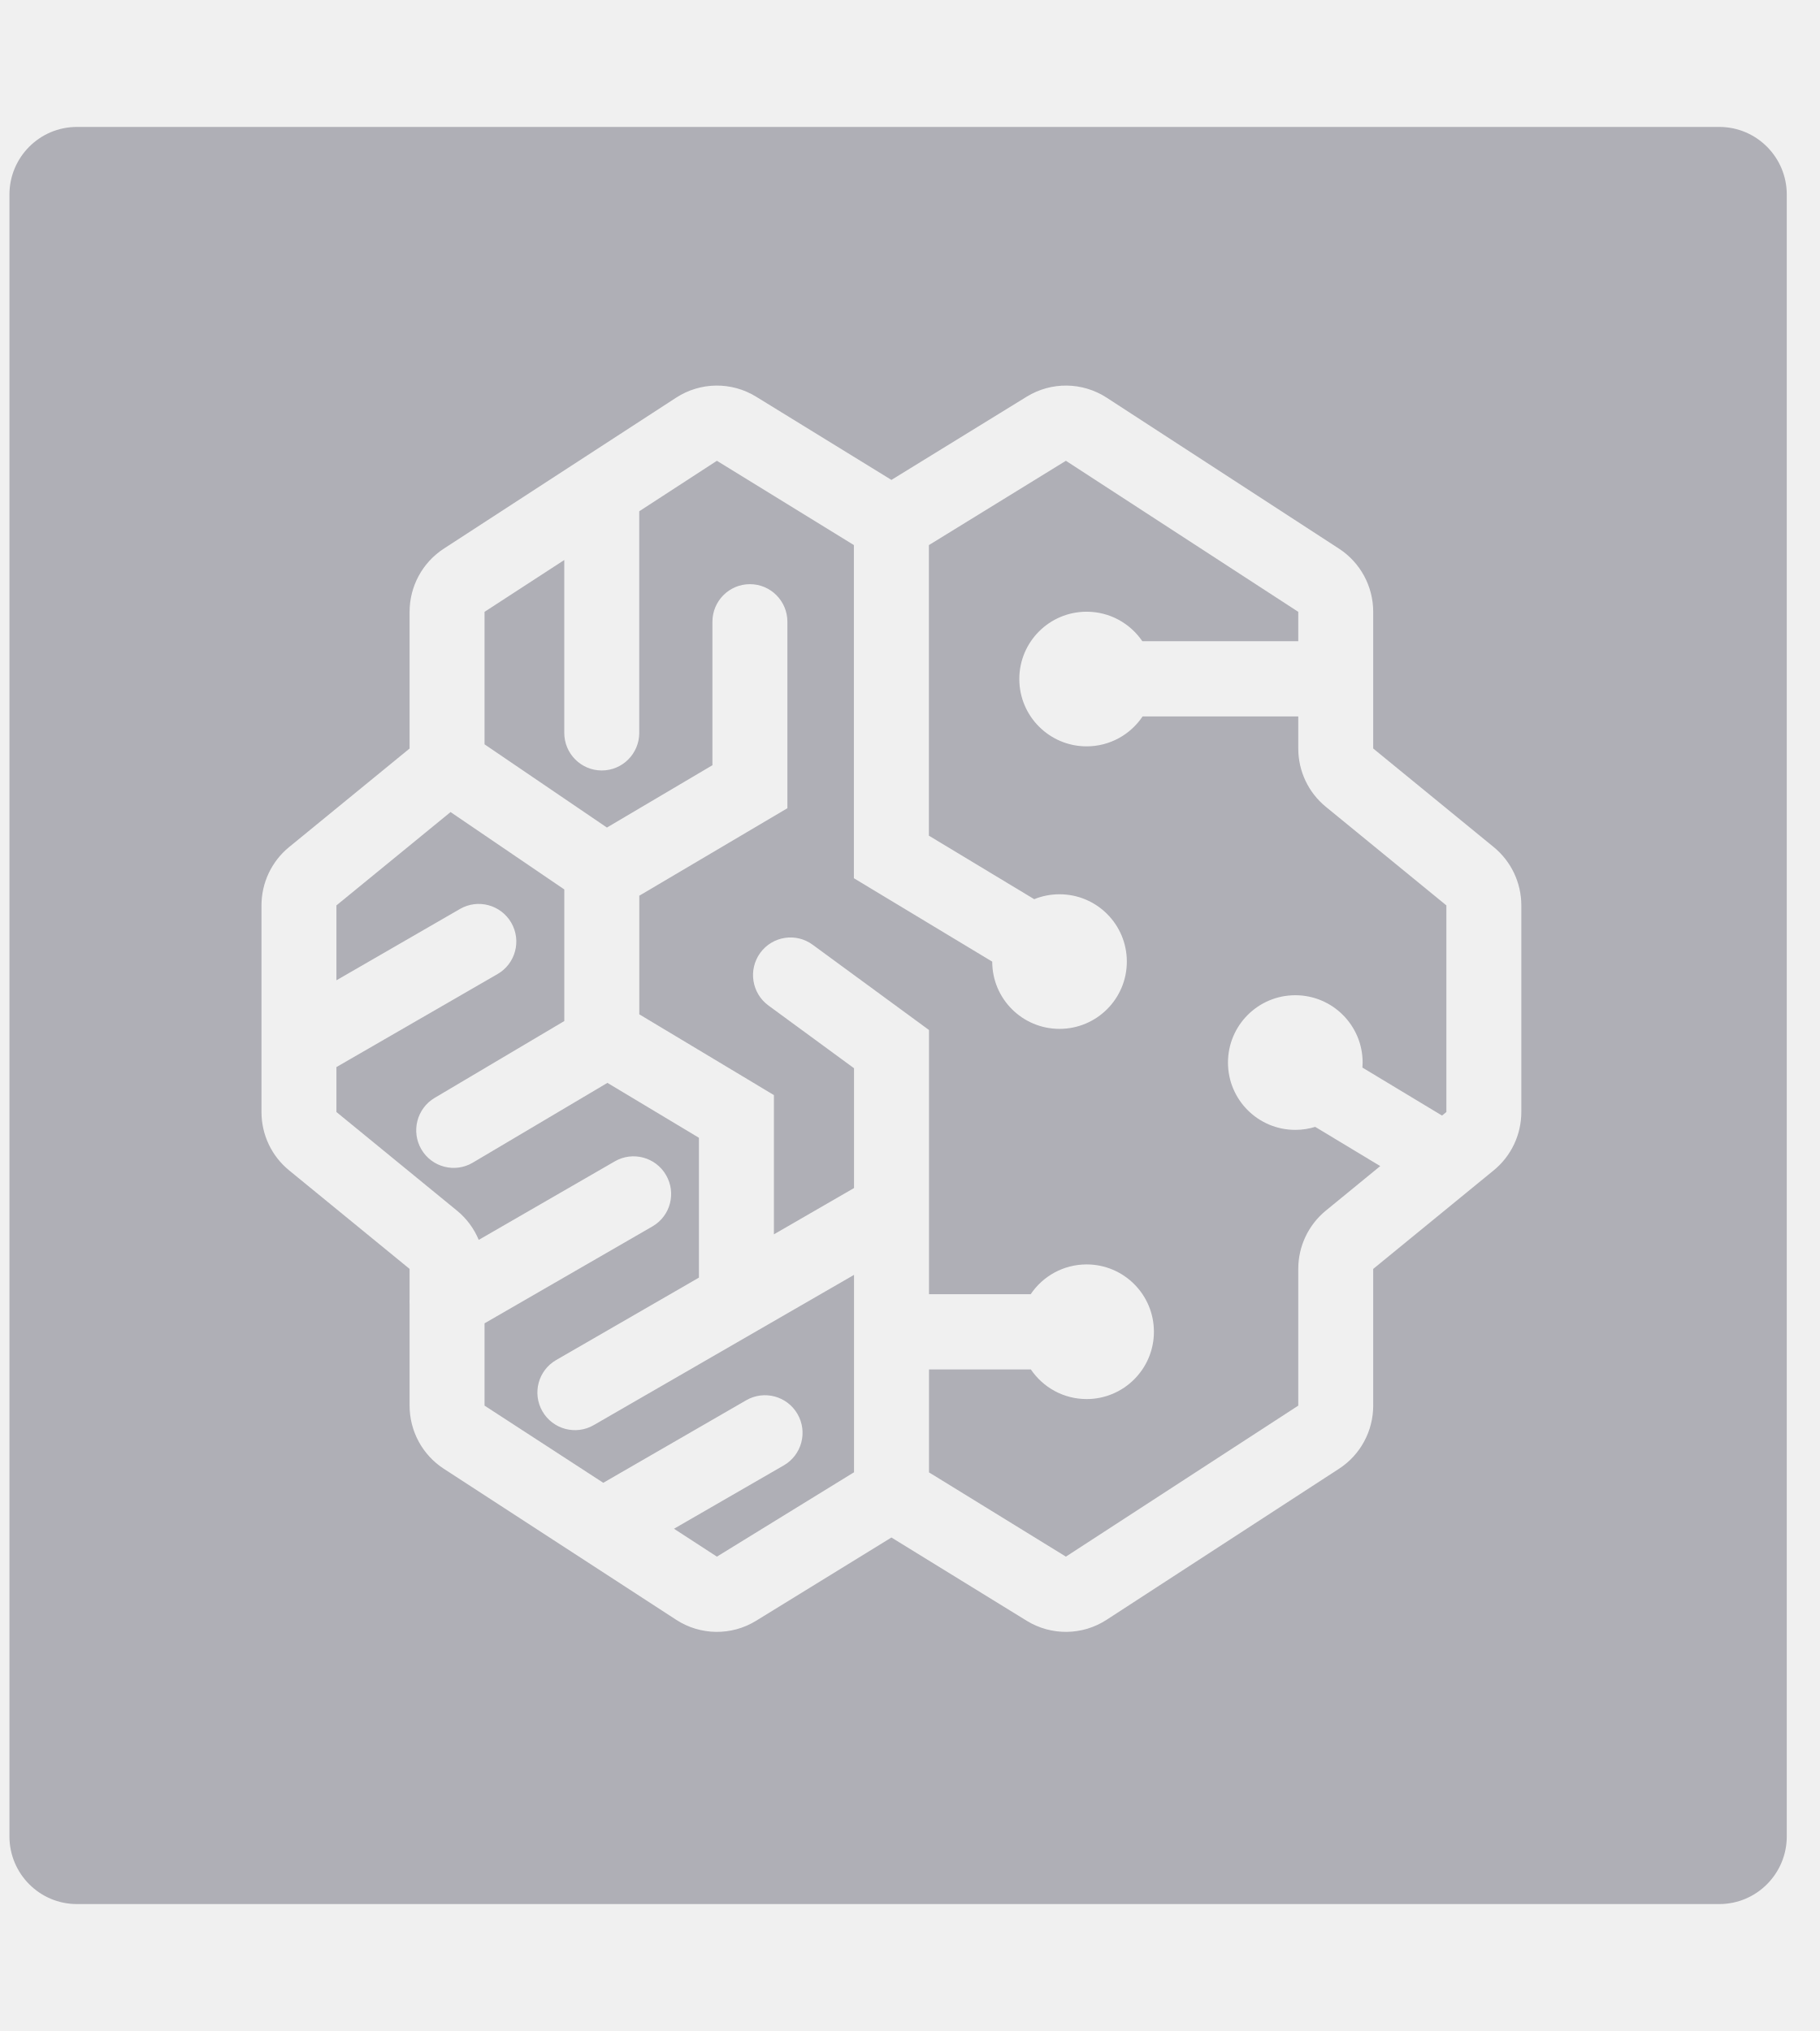
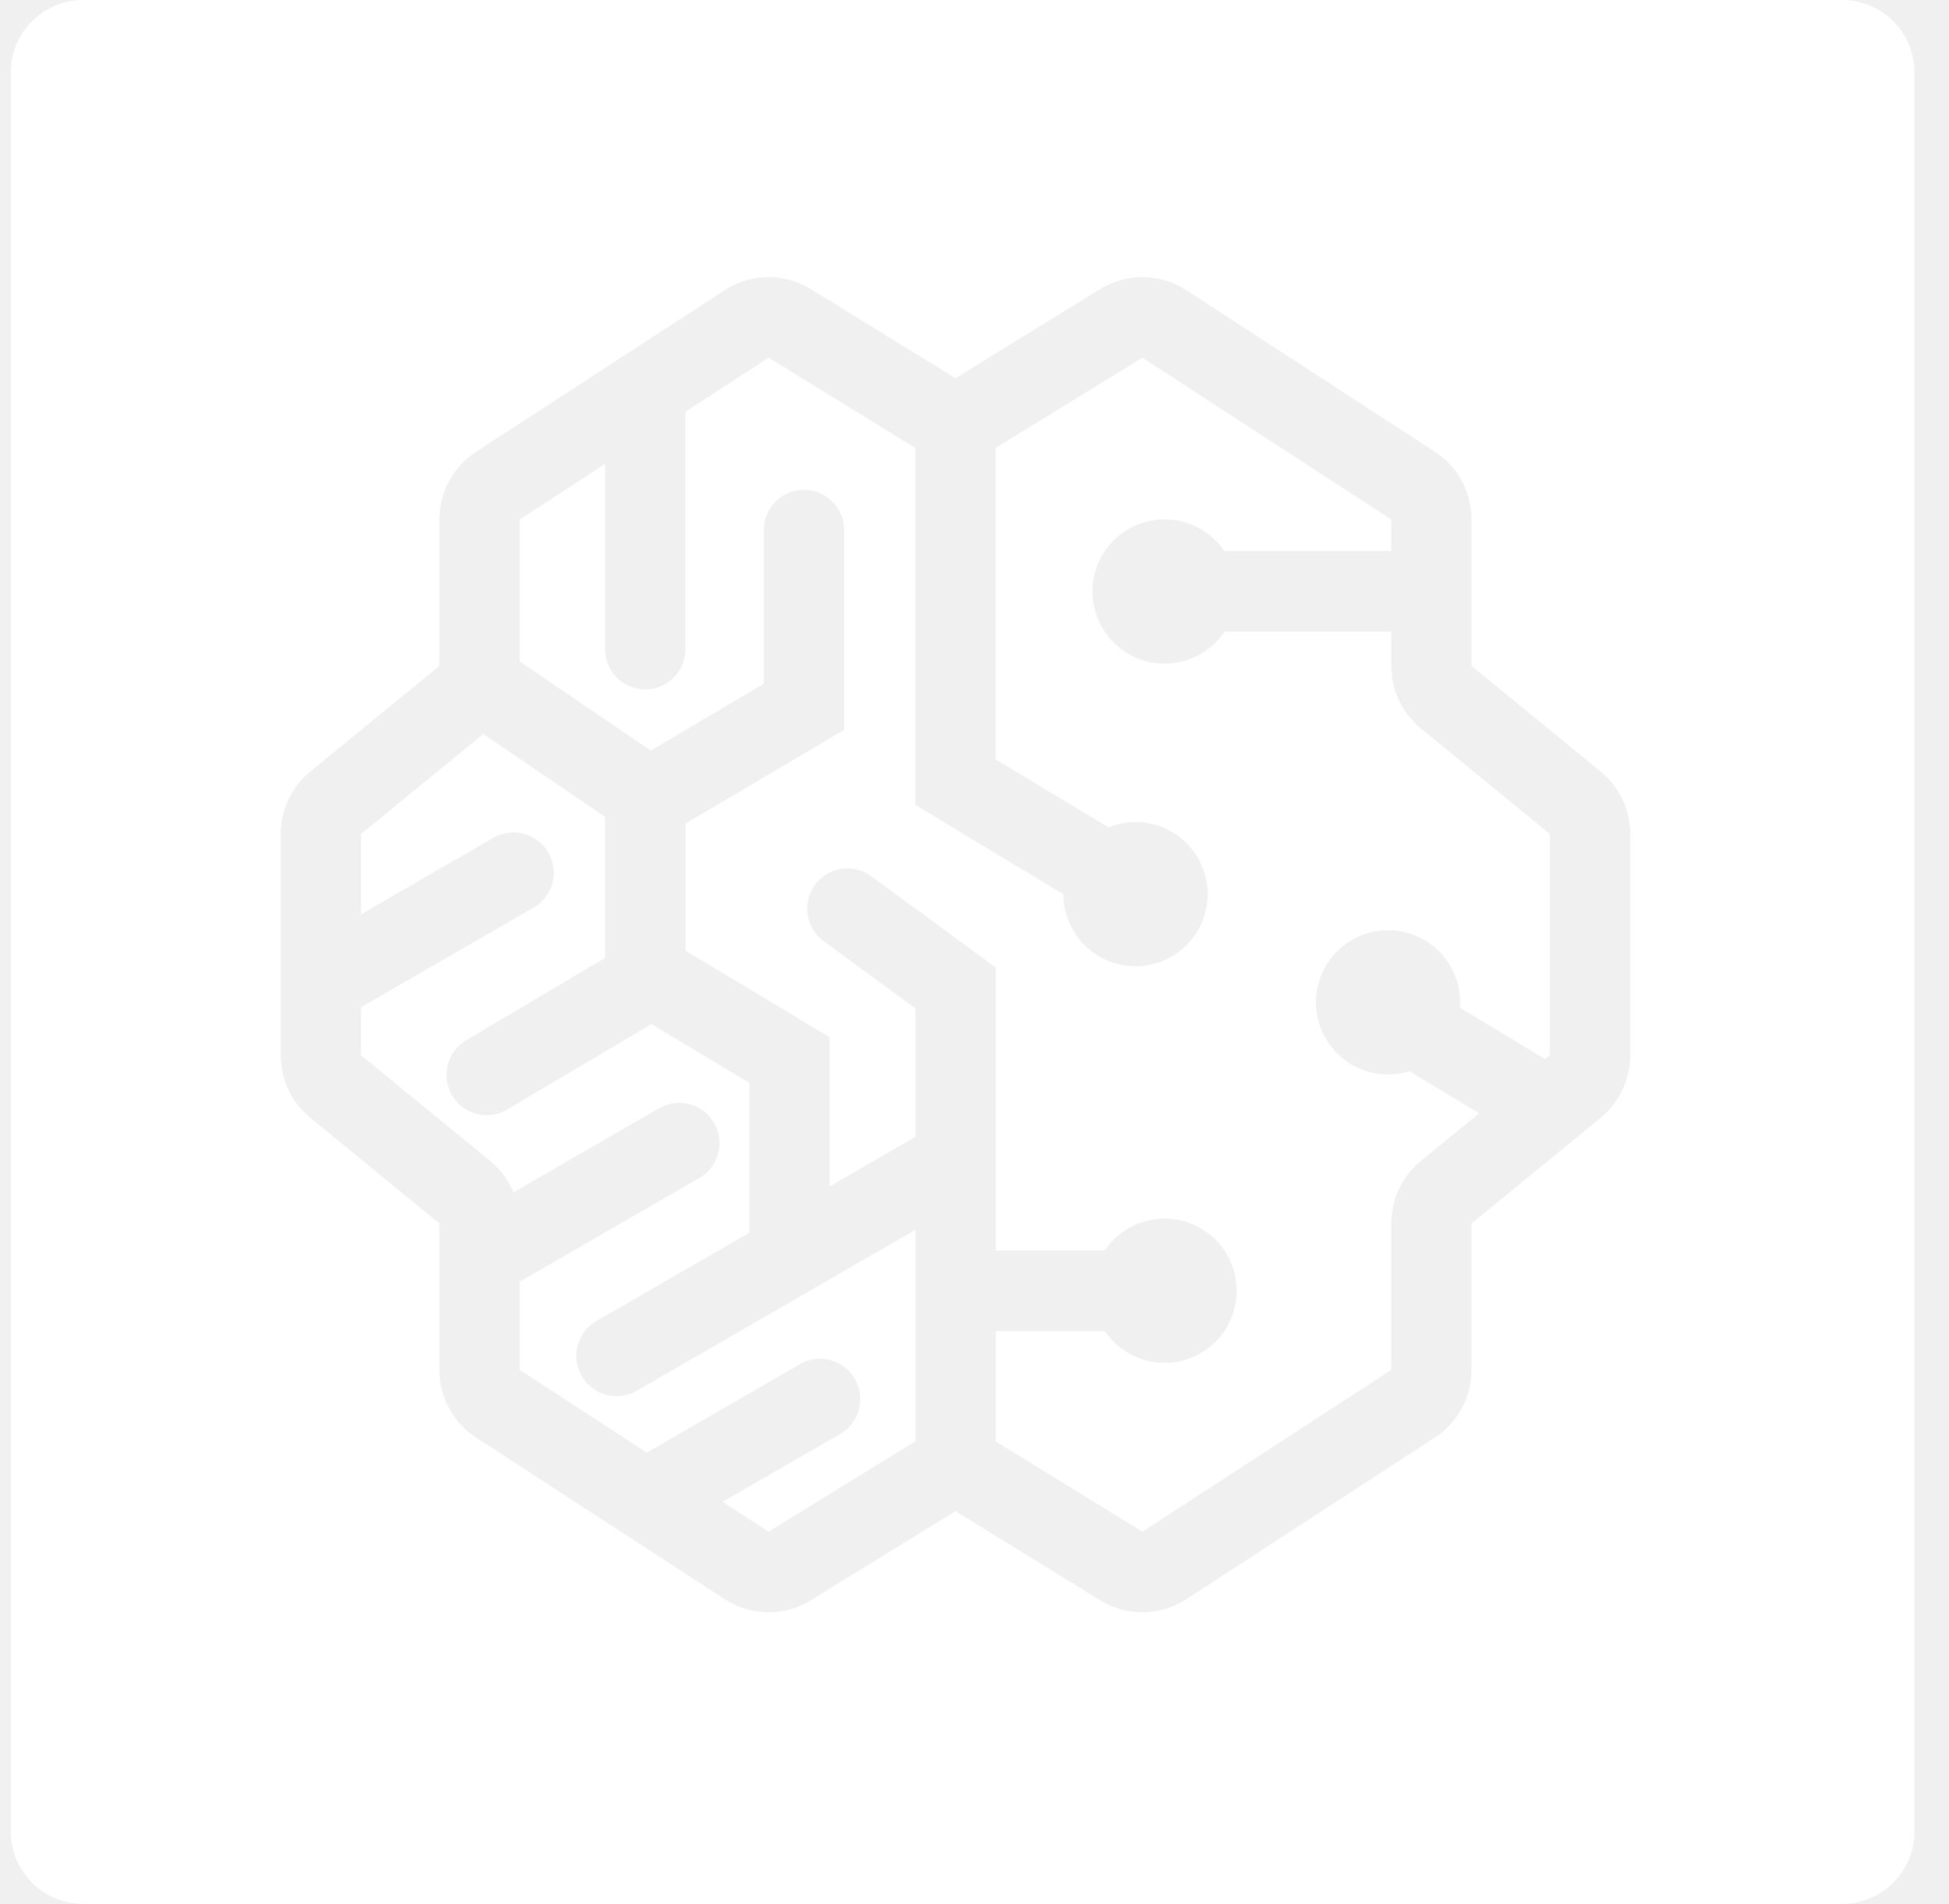
- <svg xmlns="http://www.w3.org/2000/svg" width="43" height="48" viewBox="0 0 43 48" fill="none">
-   <path d="M11.45 31.275V33.22L14.256 35.044L17.634 33.093C18.058 32.848 18.601 32.994 18.846 33.419C19.091 33.844 18.946 34.387 18.522 34.632L15.927 36.13L16.941 36.789L20.139 34.821C20.153 34.813 20.167 34.804 20.181 34.796V30.13L14.03 33.681C13.606 33.926 13.063 33.78 12.818 33.355C12.573 32.93 12.718 32.388 13.142 32.143L16.516 30.195V26.89L14.354 25.592L11.172 27.478C10.75 27.728 10.207 27.587 9.958 27.165C9.71 26.742 9.85 26.197 10.271 25.947L13.335 24.131V21.021L10.647 19.192L7.95 21.398L7.95 23.168L10.87 21.482C11.294 21.237 11.836 21.383 12.082 21.808C12.327 22.233 12.182 22.776 11.758 23.02L7.95 25.219V26.281L10.798 28.611C11.027 28.798 11.202 29.037 11.313 29.303L14.528 27.447C14.952 27.202 15.495 27.348 15.74 27.773C15.986 28.198 15.841 28.741 15.417 28.985L11.45 31.275Z" fill="#AFAFB6" />
-   <path d="M21.97 34.809L21.953 34.799V32.365H24.36C24.646 32.787 25.13 33.065 25.678 33.065C26.556 33.065 27.268 32.352 27.268 31.474C27.268 30.595 26.556 29.883 25.678 29.883C25.127 29.883 24.642 30.162 24.356 30.587H21.953V24.343L19.203 22.327C18.808 22.037 18.254 22.124 17.965 22.52C17.677 22.917 17.763 23.473 18.158 23.763L20.181 25.246V28.078L18.288 29.172L18.288 25.881L15.107 23.972V21.169L18.607 19.101V14.695C18.607 14.204 18.21 13.806 17.721 13.806C17.232 13.806 16.835 14.204 16.835 14.695V18.085L14.342 19.558L11.45 17.591V14.46L13.334 13.235V17.32C13.334 17.811 13.731 18.209 14.22 18.209C14.71 18.209 15.106 17.811 15.106 17.32V12.083L16.941 10.89L20.139 12.858C20.152 12.866 20.165 12.874 20.178 12.882V20.756L23.447 22.727C23.447 23.605 24.159 24.316 25.037 24.316C25.916 24.316 26.628 23.604 26.628 22.726C26.628 21.847 25.916 21.135 25.037 21.135C24.826 21.135 24.623 21.176 24.439 21.251L21.95 19.75V12.883C21.963 12.875 21.977 12.867 21.991 12.858L25.188 10.89L30.679 14.46V15.154H26.994C26.707 14.733 26.225 14.457 25.678 14.457C24.799 14.457 24.087 15.169 24.087 16.048C24.087 16.926 24.799 17.639 25.678 17.639C26.229 17.639 26.715 17.358 27 16.932H30.679V17.69C30.679 18.225 30.918 18.731 31.331 19.068L34.179 21.398V26.281L34.076 26.365L32.195 25.231C32.198 25.192 32.2 25.152 32.2 25.112C32.2 24.234 31.488 23.521 30.609 23.521C29.73 23.521 29.018 24.234 29.018 25.112C29.018 25.991 29.73 26.703 30.609 26.703C30.773 26.703 30.931 26.678 31.079 26.632L32.616 27.559L31.331 28.611C30.918 28.949 30.679 29.455 30.679 29.989V33.22L25.188 36.789L21.991 34.821L21.97 34.809Z" fill="#AFAFB6" />
-   <path fill-rule="evenodd" clip-rule="evenodd" d="M1.817 3C0.937 3 0.223 3.716 0.223 4.6V43.4C0.223 44.283 0.937 45 1.817 45H40.628C41.509 45 42.223 44.283 42.223 43.4V4.6C42.223 3.716 41.509 3 40.628 3H1.817ZM17.867 9.375C17.286 9.017 16.551 9.026 15.978 9.398L10.487 12.967C9.983 13.295 9.679 13.857 9.679 14.46V17.69L6.831 20.02C6.418 20.358 6.179 20.864 6.179 21.398V26.281C6.179 26.816 6.418 27.322 6.831 27.659L9.679 29.989V30.696C9.676 30.739 9.676 30.782 9.679 30.826V33.22C9.679 33.823 9.983 34.385 10.487 34.712L15.978 38.281C16.551 38.654 17.286 38.663 17.867 38.305L21.065 36.337L24.262 38.305C24.844 38.663 25.578 38.654 26.151 38.281L31.642 34.712C32.146 34.385 32.45 33.823 32.45 33.22V29.989L35.298 27.659C35.711 27.322 35.95 26.816 35.95 26.281V21.398C35.95 20.864 35.711 20.358 35.298 20.02L32.45 17.69V14.46C32.45 13.857 32.146 13.295 31.642 12.967L26.151 9.398C25.578 9.026 24.844 9.017 24.262 9.375L21.065 11.342L17.867 9.375Z" fill="#AFAFB6" />
+ <svg xmlns="http://www.w3.org/2000/svg" width="43" height="42" viewBox="0 0 43 42" fill="none">
+   <path d="M11.466 28.275V30.22L14.271 32.044L17.649 30.093C18.074 29.848 18.616 29.994 18.861 30.419C19.107 30.844 18.962 31.387 18.538 31.632L15.943 33.13L16.957 33.789L20.154 31.821C20.168 31.813 20.183 31.804 20.197 31.796V27.13L14.046 30.681C13.621 30.926 13.079 30.78 12.834 30.355C12.588 29.93 12.733 29.388 13.157 29.143L16.532 27.195V23.89L14.37 22.592L11.187 24.478C10.766 24.728 10.223 24.587 9.974 24.165C9.725 23.742 9.865 23.197 10.287 22.947L13.351 21.131V18.021L10.662 16.192L7.966 18.398L7.966 20.168L10.885 18.482C11.309 18.237 11.852 18.383 12.097 18.808C12.343 19.233 12.198 19.776 11.774 20.02L7.966 22.219V23.281L10.814 25.611C11.042 25.798 11.218 26.037 11.329 26.303L14.544 24.447C14.968 24.202 15.511 24.348 15.756 24.773C16.001 25.198 15.856 25.741 15.432 25.985L11.466 28.275Z" fill="white" />
+   <path d="M21.986 31.809L21.968 31.799V29.366H24.376C24.662 29.787 25.145 30.064 25.693 30.064C26.572 30.064 27.284 29.352 27.284 28.474C27.284 27.595 26.572 26.883 25.693 26.883C25.143 26.883 24.657 27.162 24.372 27.587H21.968V21.343L19.219 19.327C18.824 19.037 18.27 19.124 17.981 19.52C17.692 19.917 17.779 20.473 18.174 20.763L20.197 22.246V25.078L18.303 26.172L18.303 22.881L15.123 20.972V18.169L18.623 16.101V11.695C18.623 11.204 18.226 10.806 17.737 10.806C17.248 10.806 16.851 11.204 16.851 11.695V15.085L14.358 16.558L11.466 14.591V11.46L13.35 10.235V14.32C13.35 14.811 13.747 15.209 14.236 15.209C14.725 15.209 15.122 14.811 15.122 14.32V9.083L16.957 7.891L20.154 9.858C20.167 9.866 20.18 9.874 20.194 9.882V17.756L23.462 19.727C23.463 20.605 24.175 21.316 25.053 21.316C25.932 21.316 26.644 20.604 26.644 19.726C26.644 18.847 25.932 18.135 25.053 18.135C24.841 18.135 24.639 18.176 24.454 18.251L21.965 16.75V9.883C21.979 9.875 21.993 9.867 22.006 9.858L25.204 7.891L30.695 11.46V12.154H27.009C26.723 11.733 26.24 11.457 25.693 11.457C24.815 11.457 24.102 12.169 24.102 13.048C24.102 13.926 24.815 14.639 25.693 14.639C26.245 14.639 26.731 14.358 27.016 13.932H30.695V14.69C30.695 15.225 30.934 15.731 31.347 16.068L34.194 18.398V23.281L34.092 23.365L32.211 22.231C32.214 22.192 32.215 22.152 32.215 22.112C32.215 21.234 31.503 20.521 30.625 20.521C29.746 20.521 29.034 21.234 29.034 22.112C29.034 22.991 29.746 23.703 30.625 23.703C30.788 23.703 30.946 23.678 31.095 23.632L32.632 24.559L31.347 25.611C30.934 25.949 30.695 26.455 30.695 26.989V30.22L25.204 33.789L22.006 31.821L21.986 31.809Z" fill="white" />
+   <path fill-rule="evenodd" clip-rule="evenodd" d="M1.833 0C0.952 0 0.238 0.716 0.238 1.6V40.4C0.238 41.283 0.952 42 1.833 42H40.644C41.524 42 42.238 41.283 42.238 40.4V1.6C42.238 0.716 41.524 0 40.644 0H1.833ZM17.883 6.375C17.301 6.017 16.567 6.026 15.994 6.398L10.503 9.967C9.999 10.295 9.694 10.857 9.694 11.46V14.69L6.847 17.02C6.434 17.358 6.194 17.864 6.194 18.398V23.281C6.194 23.816 6.434 24.322 6.847 24.659L9.694 26.989V27.696C9.691 27.739 9.691 27.782 9.694 27.826V30.22C9.694 30.823 9.999 31.385 10.503 31.712L15.994 35.281C16.567 35.654 17.301 35.663 17.883 35.305L21.08 33.337L24.278 35.305C24.859 35.663 25.594 35.654 26.167 35.281L31.657 31.712C32.162 31.385 32.466 30.823 32.466 30.22V26.989L35.314 24.659C35.727 24.322 35.966 23.816 35.966 23.281V18.398C35.966 17.864 35.727 17.358 35.314 17.02L32.466 14.69V11.46C32.466 10.857 32.162 10.295 31.657 9.967L26.167 6.398C25.594 6.026 24.859 6.017 24.278 6.375L21.08 8.342L17.883 6.375Z" fill="white" />
</svg>
